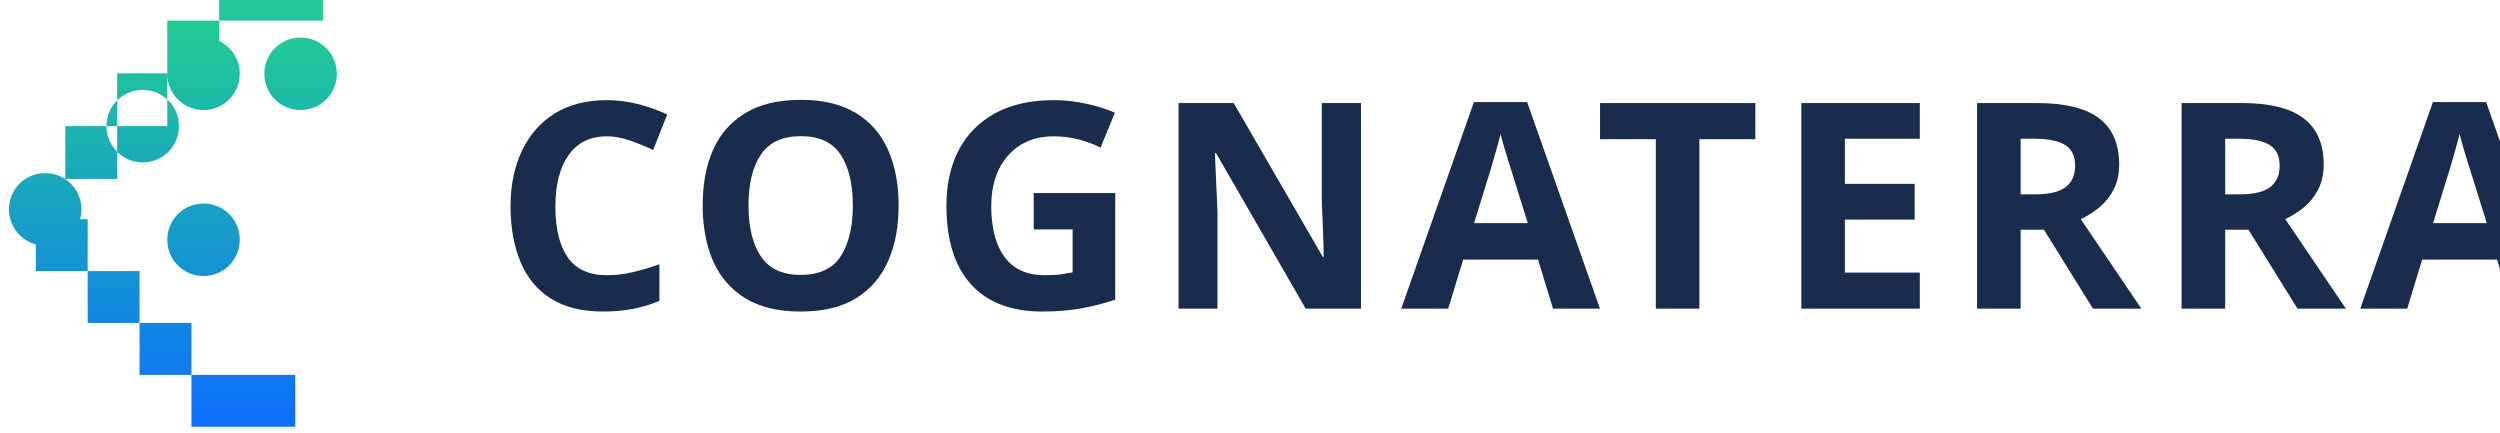
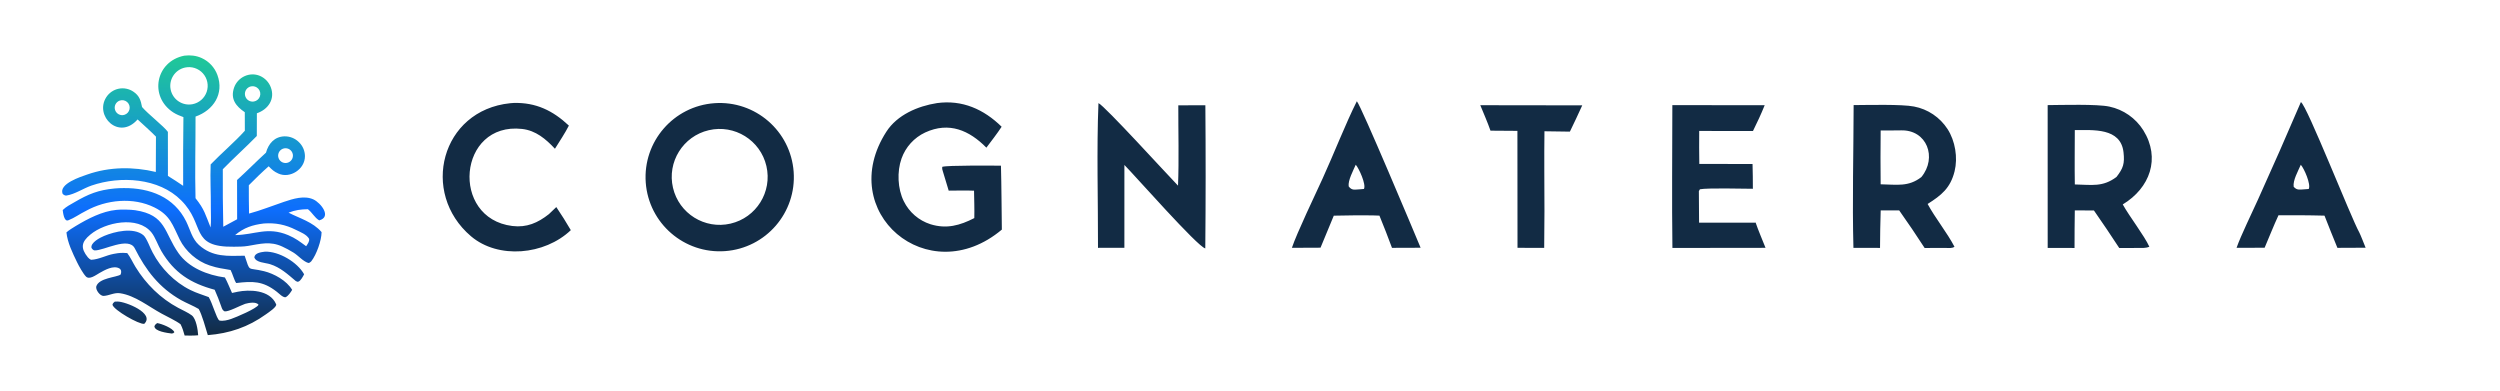
- <svg xmlns="http://www.w3.org/2000/svg" width="243" height="42" viewBox="0 0 243 42" fill="none">
+ <svg xmlns="http://www.w3.org/2000/svg" viewBox="0 0 1280 200" fill="none">
  <defs>
-     <linearGradient id="logoIconGradient" x1="14.783" y1="3.652" x2="14.783" y2="41.478" gradientUnits="userSpaceOnUse">
-       <stop stop-color="#20c997" />
-       <stop offset="1" stop-color="#0D6EFD" />
+     <linearGradient id="cognaterra-h-grad" x1="0%" y1="0%" x2="0%" y2="100%">
+       <stop offset="0%" stop-color="#20c997" />
+       <stop offset="55%" stop-color="#0D6EFD" />
+       <stop offset="100%" stop-color="#122B44" />
    </linearGradient>
  </defs>
-   <g class="logo-icon">
-     <path d="M19.783 3.652C21.739 3.652 23.304 5.217 23.304 7.174C23.304 9.13 21.739 10.696 19.783 10.696C17.826 10.696 16.261 9.13 16.261 7.174C16.261 5.217 17.826 3.652 19.783 3.652ZM29.217 3.652C31.174 3.652 32.739 5.217 32.739 7.174C32.739 9.13 31.174 10.696 29.217 10.696C27.261 10.696 25.696 9.13 25.696 7.174C25.696 5.217 27.261 3.652 29.217 3.652ZM10.348 12.261C10.348 14.217 11.913 15.783 13.87 15.783C15.826 15.783 17.391 14.217 17.391 12.261C17.391 10.304 15.826 8.739 13.87 8.739C11.913 8.739 10.348 10.304 10.348 12.261ZM16.261 23.304C16.261 25.261 17.826 26.826 19.783 26.826C21.739 26.826 23.304 25.261 23.304 23.304C23.304 21.348 21.739 19.783 19.783 19.783C17.826 19.783 16.261 21.348 16.261 23.304ZM0.87 20.348C0.87 22.304 2.435 23.87 4.391 23.87C6.348 23.87 7.913 22.304 7.913 20.348C7.913 18.391 6.348 16.826 4.391 16.826C2.435 16.826 0.87 18.391 0.87 20.348ZM6.348 17.391V12.261H11.391V17.391H6.348ZM11.391 12.261V7.13H16.261V12.261H11.391ZM16.261 7.13V2H21.304V7.13H16.261ZM21.304 2V-3.13H26.348V2H21.304ZM26.348 -3.13V2H31.391V-3.13H26.348ZM3.478 21.304V26.348H8.522V21.304H3.478ZM8.522 26.348V31.391H13.565V26.348H8.522ZM13.565 31.391V36.435H18.609V31.391H13.565ZM18.609 36.435V41.478H23.652V36.435H18.609ZM23.652 41.478V36.435H28.696V41.478H23.652Z" fill="url(#logoIconGradient)" />
+   <g transform="translate(20, 20) scale(0.3125)">
+     <path fill-rule="evenodd" clip-rule="evenodd" fill="url(#cognaterra-h-grad)" d="M 238.05 27.20 C 247.78 26.00 257.48 27.03 266.43 31.11 C 278.35 36.52 287.62 46.47 292.15 58.75 C 303.46 89.53 285.90 116.63 256.38 126.98 C 256.46 170.63 255.18 217.64 256.34 260.74 C 271.13 279.17 272.61 287.85 281.03 308.68 C 282.20 297.71 281.31 286.95 281.42 275.99 C 281.66 253.02 280.19 228.21 281.13 205.39 C 298.50 187.36 320.90 168.36 337.16 150.23 L 337.06 119.85 C 322.79 110.19 313.01 98.37 319.53 79.52 C 325.37 62.65 344.92 53.04 362.00 60.37 C 370.22 63.97 376.62 70.75 379.73 79.16 C 387.02 98.56 375.23 115.31 356.87 121.59 C 356.97 133.99 356.93 146.39 356.75 158.80 C 338.76 177.25 319.21 194.68 301.05 213.30 C 300.85 244.70 301.10 276.09 301.81 307.48 L 324.53 295.22 C 324.35 273.79 324.30 252.36 324.39 230.93 C 340.35 216.46 355.68 200.84 371.79 186.12 C 375.86 171.33 385.69 159.89 401.98 159.39 C 410.85 159.19 419.42 162.61 425.72 168.86 C 431.96 174.83 435.53 183.07 435.62 191.71 C 435.79 213.31 411.15 229.05 392.04 220.33 C 384.70 216.99 381.82 214.15 376.20 208.45 C 367.14 216.34 351.96 230.87 343.67 239.50 C 343.59 254.97 343.72 270.45 344.05 285.92 C 363.58 280.67 382.18 273.10 401.16 266.73 C 416.26 261.66 434.64 255.79 449.57 262.77 C 461.39 268.29 480.12 291.28 458.99 297.07 C 451.40 292.67 447.89 284.55 440.45 278.76 C 428.67 278.96 419.74 280.14 408.78 284.40 C 426.63 293.71 448.50 299.48 462.89 316.30 C 462.77 329.86 454.69 353.06 445.92 364.20 C 445.06 365.29 442.40 367.18 441.17 366.83 C 432.72 364.43 424.36 354.38 416.72 349.76 C 409.96 345.68 405.08 342.99 398.45 339.94 C 378.54 330.78 362.67 335.52 342.18 338.94 C 334.57 340.20 326.57 340.13 319.28 340.23 C 246.11 341.29 273.19 304.42 232.94 264.36 C 196.34 227.32 133.05 223.77 85.95 240.00 C 72.36 244.69 58.72 254.27 44.86 256.37 C 42.60 256.72 40.21 255.20 38.63 253.61 C 31.88 237.10 68.44 225.58 78.98 221.90 C 115.31 209.21 154.10 208.88 191.29 217.75 L 191.52 159.85 C 183.00 151.09 170.67 140.28 161.44 131.66 C 130.93 166.50 90.42 125.90 110.11 95.28 C 114.76 88.07 122.12 83.04 130.53 81.33 C 138.89 79.66 147.57 81.43 154.61 86.24 C 164.35 92.83 166.68 100.45 168.72 111.33 C 178.30 122.65 204.79 143.14 211.07 152.09 L 211.12 224.22 C 219.57 229.27 227.89 234.98 236.09 240.45 C 235.91 202.93 236.04 165.40 236.51 127.88 C 230.73 125.72 225.09 123.58 219.90 120.21 C 179.82 94.16 190.95 36.40 238.05 27.20 z M 126.90 279.85 C 134.09 278.94 150.67 279.40 157.35 280.40 C 208.68 288.10 204.62 317.08 228.52 350.86 C 245.52 374.88 275.96 386.71 304.47 390.59 C 308.16 397.01 312.79 408.67 316.14 415.97 C 319.29 415.27 322.45 414.60 325.62 413.96 C 343.20 410.45 377.99 410.03 388.41 434.46 C 390.18 438.63 375.76 448.05 371.66 451.01 C 342.68 471.83 311.93 482.30 276.48 485.06 C 273.25 474.50 266.72 450.76 261.57 442.24 C 253.44 437.34 240.91 432.31 232.72 427.71 C 196.86 407.56 175.00 378.81 156.81 342.89 C 146.73 323.00 105.57 346.94 91.04 346.26 C 88.81 346.15 87.08 344.06 85.88 342.12 C 84.17 333.42 99.86 325.35 106.63 322.53 C 123.93 315.31 154.40 308.08 170.69 321.11 C 176.35 325.64 182.27 343.16 186.17 349.87 C 199.49 375.40 221.93 398.34 247.91 411.13 C 258.59 416.40 267.24 418.67 277.94 422.77 C 284.11 432.79 290.50 457.23 295.24 461.04 C 301.04 462.58 309.21 460.46 314.66 458.58 C 322.84 455.77 356.49 441.57 359.61 435.36 C 355.60 429.74 343.28 432.27 337.63 433.82 C 329.21 436.72 310.70 447.01 303.92 446.15 C 300.39 444.28 299.69 441.48 298.43 437.87 C 295.20 428.61 291.73 419.68 287.71 410.72 C 248.42 400.18 221.26 383.06 200.24 347.16 C 195.08 338.35 190.26 324.44 184.25 316.97 C 161.72 288.92 108.27 300.13 84.01 320.34 C 68.89 332.70 67.84 342.63 79.99 357.69 C 81.10 359.07 83.42 361.01 85.38 361.65 C 98.05 361.08 109.82 354.24 122.24 351.97 C 132.29 350.08 134.97 350.05 144.46 350.64 C 149.18 356.50 153.84 366.62 158.02 373.39 C 175.19 401.36 198.93 424.89 227.98 440.37 C 234.28 443.73 245.06 448.61 250.31 452.75 C 257.49 458.41 260.19 476.82 260.67 485.31 C 253.08 486.00 246.14 485.83 238.53 485.76 C 236.43 478.57 235.20 473.96 231.87 467.26 C 224.97 461.90 209.40 454.48 200.85 449.85 C 179.13 438.07 157.62 420.26 132.84 416.45 C 123.18 414.97 114.98 420.37 105.76 420.83 C 99.95 421.11 92.43 411.01 93.71 405.39 C 97.77 391.30 126.91 390.41 133.53 385.92 C 135.16 382.51 135.10 377.86 131.60 375.82 C 121.89 370.16 107.30 378.59 99.28 383.13 C 93.01 386.68 82.58 394.79 76.90 389.14 C 72.29 384.56 65.22 371.78 62.32 365.77 C 54.93 350.48 46.65 333.70 44.84 316.80 C 48.23 313.49 55.70 308.94 60.02 306.34 C 79.99 294.32 103.46 282.01 126.90 279.85 z M 123.79 244.80 C 126.97 244.32 135.14 244.19 138.61 244.16 C 181.44 243.73 221.36 258.72 241.08 298.94 C 247.63 312.31 250.63 327.14 261.91 337.34 C 284.47 357.72 309.40 355.40 336.84 354.96 C 346.48 383.13 340.43 373.37 368.74 380.35 C 385.05 384.37 405.84 395.78 414.67 410.96 C 411.90 415.34 408.59 420.58 403.90 423.00 C 399.28 423.50 393.44 417.09 389.32 413.88 C 366.55 396.14 349.98 396.55 323.04 399.71 C 320.02 396.10 317.01 384.41 313.80 378.42 C 299.04 375.49 294.92 375.96 279.40 370.87 C 258.82 364.12 239.97 347.64 230.45 328.38 C 218.80 304.79 215.09 288.80 189.01 275.87 C 154.16 258.59 110.11 263.00 76.60 281.62 C 67.04 286.29 57.74 293.17 47.84 296.97 C 40.73 299.69 39.24 283.74 38.74 280.15 C 44.79 274.26 50.87 271.46 58.01 267.28 C 80.92 253.86 97.07 247.33 123.79 244.80 z M 370.08 348.32 C 393.04 347.56 423.29 365.58 434.25 385.36 C 432.69 388.64 428.71 395.92 425.22 397.26 C 423.09 398.09 422.89 397.43 420.55 396.42 C 407.55 385.40 395.33 374.10 378.58 368.86 C 370.27 366.26 355.46 366.44 352.67 357.57 C 353.66 350.21 364.00 349.13 370.08 348.32 z M 123.99 430.21 C 125.48 430.11 126.97 430.05 128.46 430.05 C 141.31 429.94 190.37 449.24 172.30 466.59 C 163.71 467.78 122.36 443.95 120.27 435.35 C 121.25 432.10 121.21 432.91 123.99 430.21 z M 193.44 465.33 C 200.52 466.34 218.86 473.42 221.69 480.26 C 219.19 482.50 220.60 481.80 217.33 482.46 C 210.28 481.53 189.29 479.01 188.97 470.55 C 190.36 467.58 190.78 467.45 193.44 465.33 z M 239.12 46.69 C 249.91 44.34 261.12 47.98 268.49 56.22 C 275.84 64.45 278.20 76.01 274.65 86.47 C 271.11 96.92 262.21 104.66 251.36 106.73 C 234.89 109.86 218.96 99.17 215.61 82.75 C 212.26 66.32 222.74 50.25 239.12 46.69 z M 368.31 302.15 C 387.36 300.80 403.66 303.95 420.79 312.59 C 428.08 316.26 438.27 319.96 442.43 327.25 C 443.29 331.68 440.05 335.62 437.61 339.42 C 426.59 331.42 420.79 326.67 408.15 321.22 C 373.84 306.92 353.66 320.77 321.15 321.18 C 335.63 308.98 349.93 304.36 368.31 302.15 z M 347.37 77.49 C 351.82 76.59 356.42 78.15 359.40 81.58 C 362.38 85.01 363.29 89.78 361.77 94.06 C 360.26 98.35 356.56 101.49 352.09 102.29 C 345.28 103.51 338.76 99.02 337.47 92.23 C 336.18 85.43 340.59 78.86 347.37 77.49 z M 132.25 100.77 C 136.44 99.35 141.07 100.29 144.38 103.23 C 147.68 106.18 149.14 110.68 148.20 115.00 C 147.26 119.33 144.06 122.81 139.83 124.12 C 133.42 126.10 126.61 122.57 124.53 116.18 C 122.46 109.80 125.90 102.94 132.25 100.77 z M 399.40 179.69 C 405.61 177.26 412.63 180.30 415.09 186.51 C 417.55 192.71 414.53 199.74 408.34 202.22 C 402.11 204.73 395.03 201.69 392.56 195.45 C 390.08 189.21 393.15 182.14 399.40 179.69 z" />
  </g>
-   <text x="48" y="30" font-family="Montserrat, sans-serif" font-size="28" font-weight="700" letter-spacing="0.05em" fill="#1A2C4E">
-     COGNATERRA
-   </text>
+   <g transform="translate(215, 51) scale(0.58)">
+     <path fill-rule="evenodd" clip-rule="evenodd" fill="#122B44" d="M 79.65 3.19 C 80.67 3.07 81.71 2.99 82.74 2.96 C 102.45 2.40 117.41 9.75 131.49 22.94 C 128.30 29.26 123.03 37.23 119.19 43.38 C 111.12 34.76 102.30 27.25 90.16 25.89 C 33.52 19.56 26.51 104.78 81.58 111.57 C 94.25 113.13 104.03 108.83 113.83 101.12 L 120.39 94.86 C 125.22 102.01 128.85 107.85 133.20 115.24 C 110.04 137.29 69.10 141.03 45.08 120.62 C -0.01 82.29 18.64 9.44 79.65 3.19 z M 259.99 3.16 C 296.03 0.60 327.32 27.72 329.92 63.75 C 332.52 99.78 305.43 131.11 269.40 133.74 C 233.32 136.37 201.95 109.24 199.34 73.16 C 196.75 37.08 223.91 5.73 259.99 3.16 z M 254.98 27.01 C 277.77 21.68 300.56 35.84 305.86 58.64 C 311.17 81.43 296.97 104.20 274.17 109.48 C 251.41 114.75 228.69 100.58 223.39 77.83 C 218.09 55.07 232.23 32.33 254.98 27.01 z M 456.42 3.08 C 478.81 -0.01 497.81 8.55 513.51 23.95 C 509.56 30.01 504.42 36.56 500.05 42.42 C 484.95 27.12 467.12 19.29 446.03 29.01 C 436.26 33.58 428.73 41.88 425.13 52.05 C 421.05 63.54 421.68 78.75 427.15 89.72 C 431.90 99.38 440.36 106.69 450.61 109.99 C 464.85 114.44 476.71 111.09 489.39 104.59 C 489.58 96.75 489.28 88.29 489.15 80.41 C 482.31 80.08 473.75 80.34 466.78 80.36 L 461.54 63.05 C 460.89 60.97 461.07 61.61 461.07 59.35 C 465.45 57.88 505.54 58.31 512.91 58.31 C 513.41 76.92 513.44 96.09 513.70 114.75 C 448.52 169.52 366.07 99.13 411.80 28.27 C 421.35 13.48 439.46 5.73 456.42 3.08 z M 598.99 3.09 C 604.45 5.40 660.16 66.67 669.22 75.96 C 670.13 53.17 669.40 28.10 669.47 5.03 L 693.36 5.01 C 693.70 47.13 693.68 89.25 693.29 131.37 C 686.34 129.74 631.55 67.46 621.88 57.68 L 621.87 130.79 L 598.58 130.85 C 598.67 90.29 597.31 43.21 598.99 3.09 z M 827.08 1.44 C 830.87 5.52 877.99 117.85 883.37 130.77 L 858.10 130.86 C 854.57 121.31 850.88 111.83 847.02 102.42 C 839.98 102.05 831.78 102.21 824.65 102.17 L 806.72 102.46 L 795.01 130.72 L 769.74 130.83 C 774.03 117.97 790.53 83.46 796.84 69.68 C 806.41 48.79 817.16 21.18 827.08 1.44 z M 826.11 57.47 C 828.91 60.65 835.44 74.84 833.36 78.87 L 830.15 79.16 C 825.35 79.37 822.68 80.50 819.87 76.57 C 819.14 71.30 823.82 62.79 826.11 57.47 z M 936.05 4.94 L 1026.05 5.07 C 1022.52 12.85 1018.89 20.59 1015.15 28.27 L 992.69 27.95 C 992.37 51.21 992.67 75.15 992.69 98.47 L 992.46 130.86 L 968.90 130.84 L 968.82 27.59 L 945.05 27.42 C 942.53 20.19 939.00 12.12 936.05 4.94 z M 1105.59 4.88 L 1187.11 4.94 C 1183.73 13.29 1180.70 19.70 1176.76 27.72 L 1129.30 27.67 C 1129.20 37.37 1129.23 47.07 1129.39 56.76 L 1176.38 56.86 C 1176.68 63.95 1176.60 71.58 1176.67 78.71 C 1167.47 78.64 1136.64 77.88 1129.93 79.15 L 1129.00 80.77 L 1129.18 108.64 L 1179.12 108.60 C 1181.32 115.16 1185.23 124.20 1187.85 130.84 L 1105.65 130.95 C 1105.09 89.49 1105.56 46.46 1105.59 4.88 z M 1265.62 4.84 C 1278.30 4.78 1308.16 3.98 1318.91 6.10 C 1331.09 8.40 1341.78 15.59 1348.52 25.99 C 1355.30 36.49 1357.73 51.20 1354.73 63.29 C 1351.04 78.14 1343.06 84.45 1330.94 92.12 C 1337.51 104.38 1348.10 117.34 1354.65 129.90 C 1352.56 131.39 1349.89 130.96 1347.15 130.95 L 1328.29 130.97 C 1321.04 119.76 1313.56 108.71 1305.85 97.82 L 1289.51 97.78 C 1289.17 108.82 1288.97 119.87 1288.92 130.91 L 1265.44 130.85 C 1264.36 90.71 1265.54 45.43 1265.62 4.84 z M 1289.48 27.27 C 1295.41 27.18 1301.53 27.31 1307.43 27.15 C 1330.33 26.52 1339.56 51.17 1325.42 68.37 C 1314.04 77.20 1303.91 75.01 1289.47 74.76 C 1289.30 58.93 1289.30 43.10 1289.48 27.27 z M 1436.90 4.86 C 1449.52 4.76 1480.49 3.83 1491.38 6.17 C 1503.79 8.79 1514.60 16.34 1521.35 27.08 C 1536.78 51.86 1527.17 78.02 1503.19 92.53 C 1509.18 103.33 1522.19 120.02 1526.67 129.88 C 1523.30 131.32 1519.43 130.94 1515.65 130.96 L 1500.09 130.99 C 1492.81 119.83 1485.36 108.78 1477.74 97.86 L 1460.86 97.80 C 1460.62 108.71 1460.69 120.02 1460.62 130.97 L 1436.92 130.91 L 1436.90 4.86 z M 1460.86 26.90 C 1476.83 26.96 1501.45 24.60 1503.87 46.54 C 1504.96 56.45 1503.66 60.56 1497.65 68.29 C 1485.49 77.38 1476.01 75.20 1460.88 74.89 C 1460.61 59.09 1460.85 42.74 1460.86 26.90 z M 1660.45 2.17 C 1665.73 5.05 1704.71 104.37 1712.02 117.32 C 1712.88 118.84 1716.74 128.63 1717.58 130.75 L 1692.68 130.86 C 1688.78 121.60 1685.03 111.79 1681.29 102.43 C 1674.20 102.18 1666.77 102.19 1659.65 102.08 L 1640.65 102.12 C 1636.53 111.01 1632.31 121.64 1628.42 130.77 L 1603.66 130.82 C 1607.34 120.19 1617.53 99.48 1622.48 88.42 C 1635.43 59.80 1648.09 31.05 1660.45 2.17 z M 1660.36 57.52 C 1663.25 60.67 1669.49 74.80 1667.36 78.90 L 1664.15 79.15 C 1659.66 79.35 1656.98 80.35 1654.07 76.90 C 1653.28 71.29 1657.91 63.20 1660.36 57.52 z" />
+   </g>
</svg>
